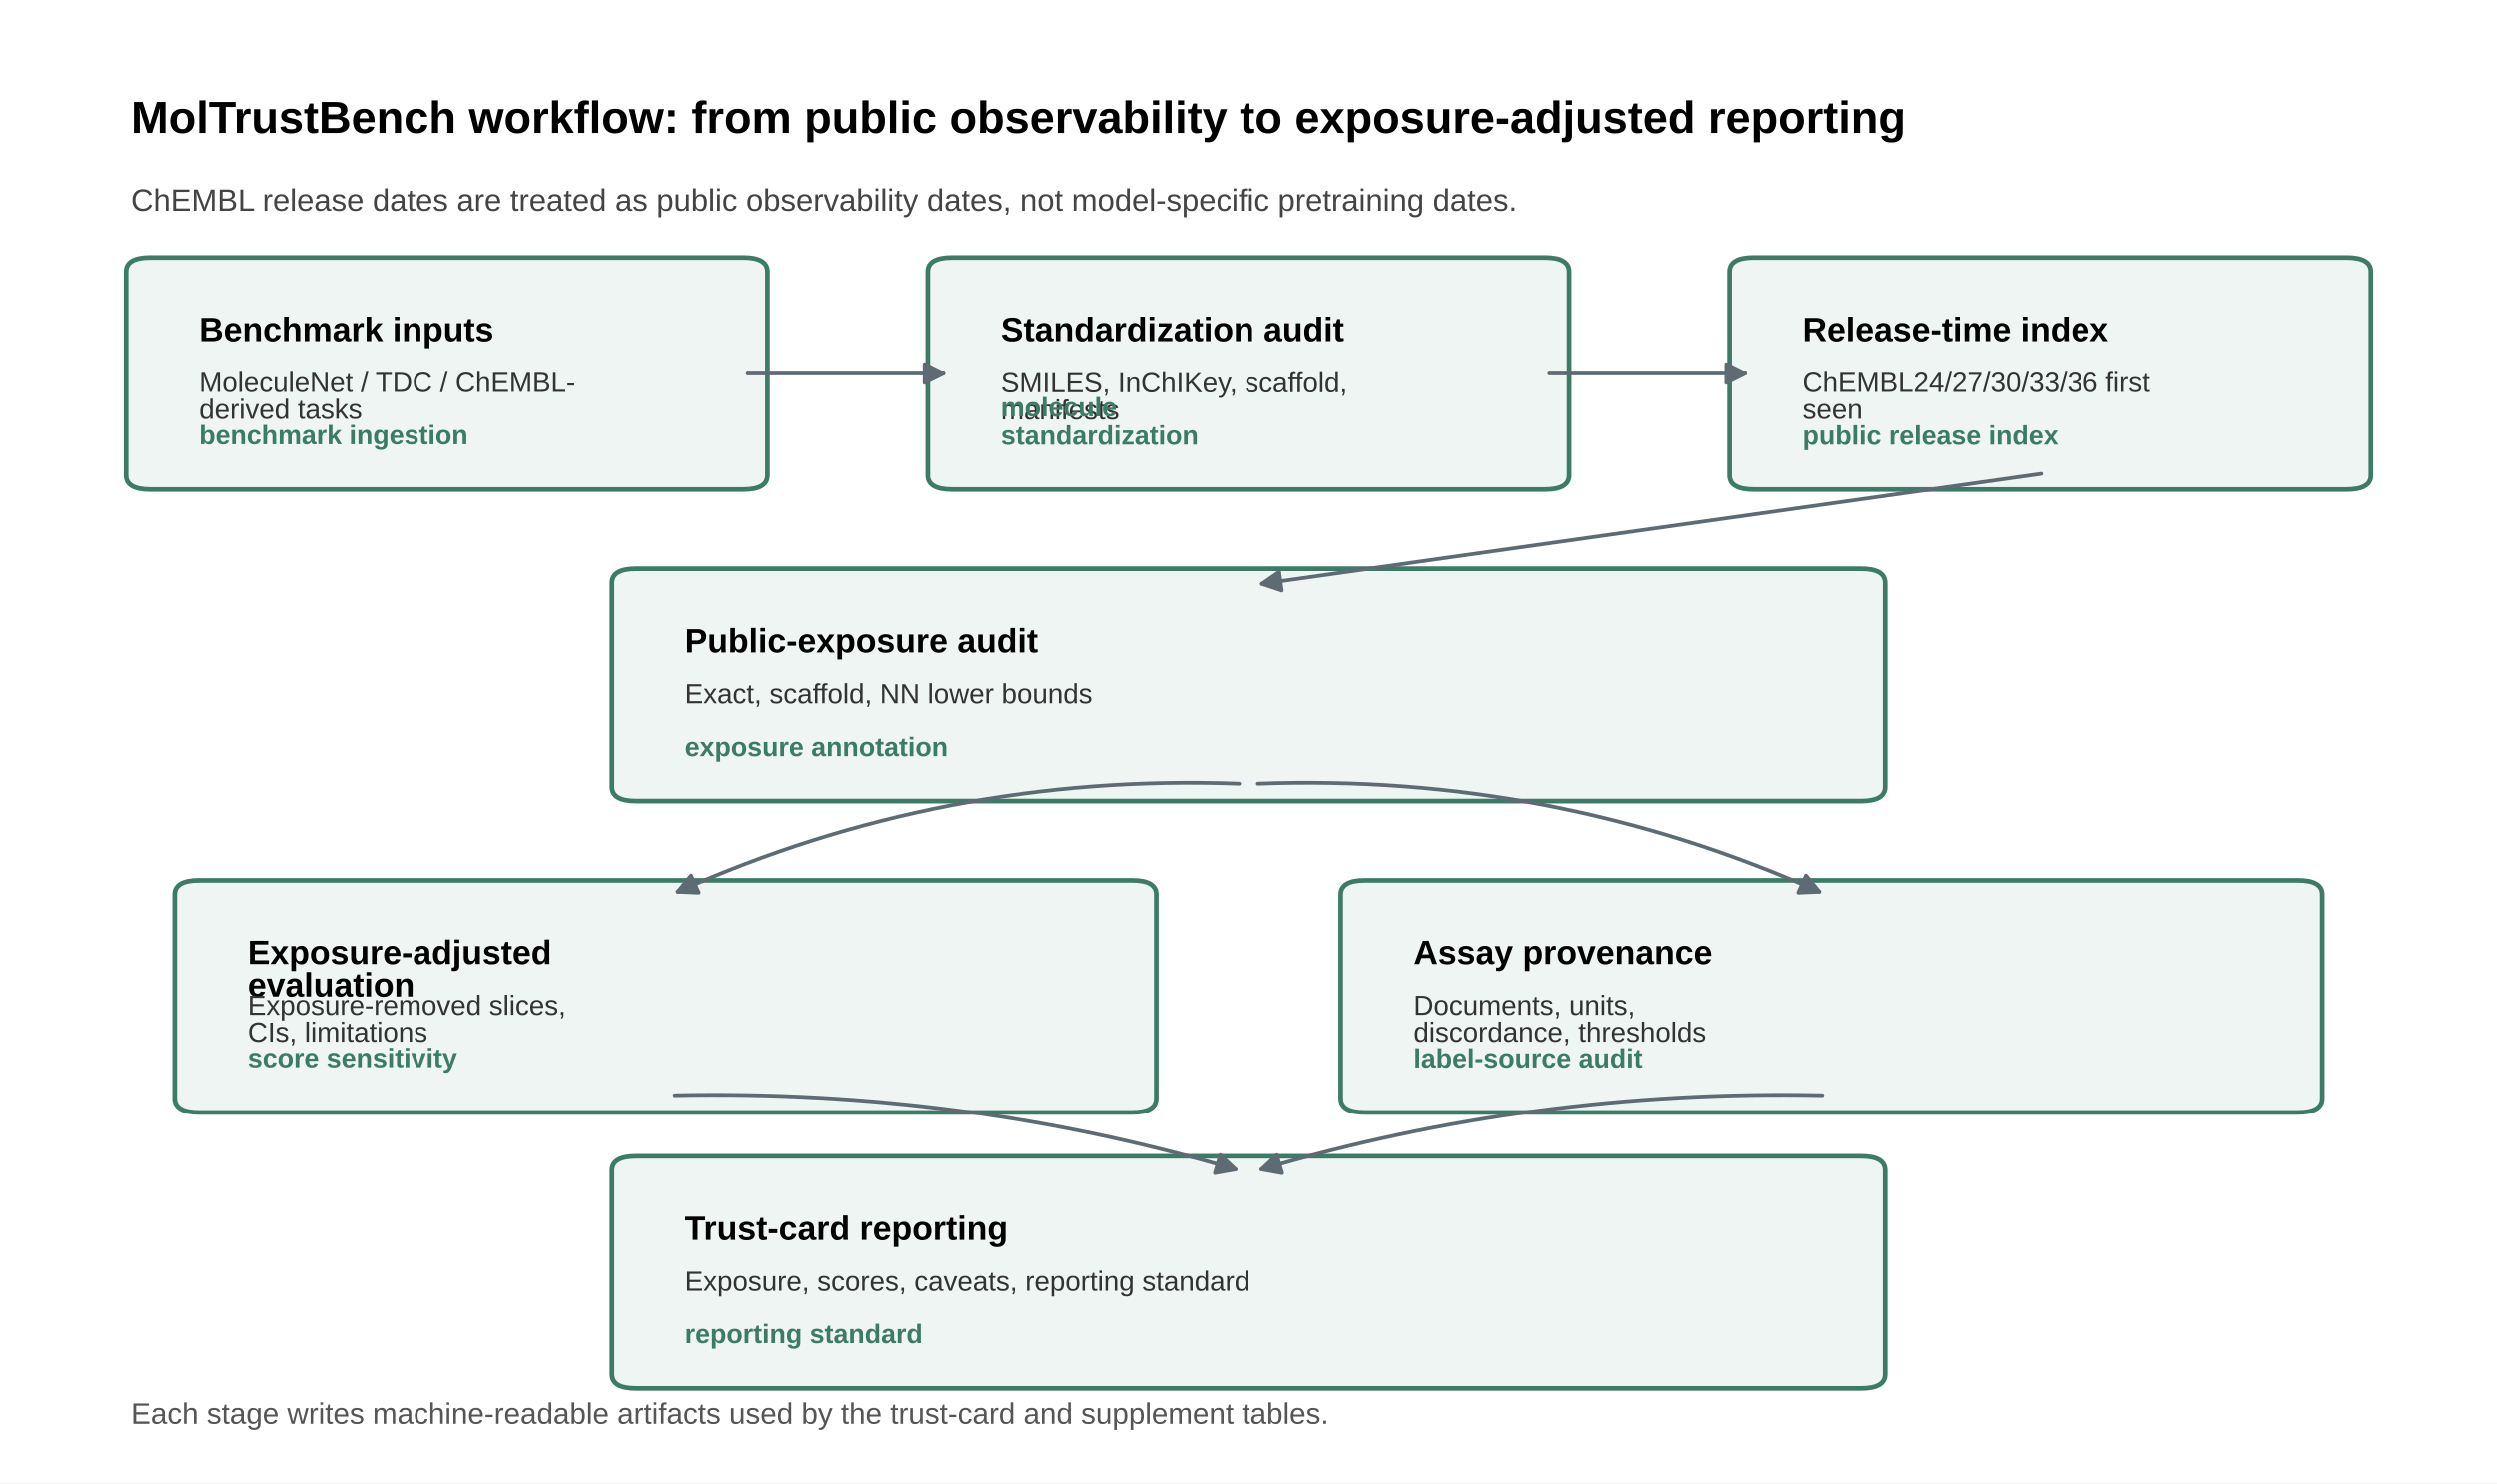
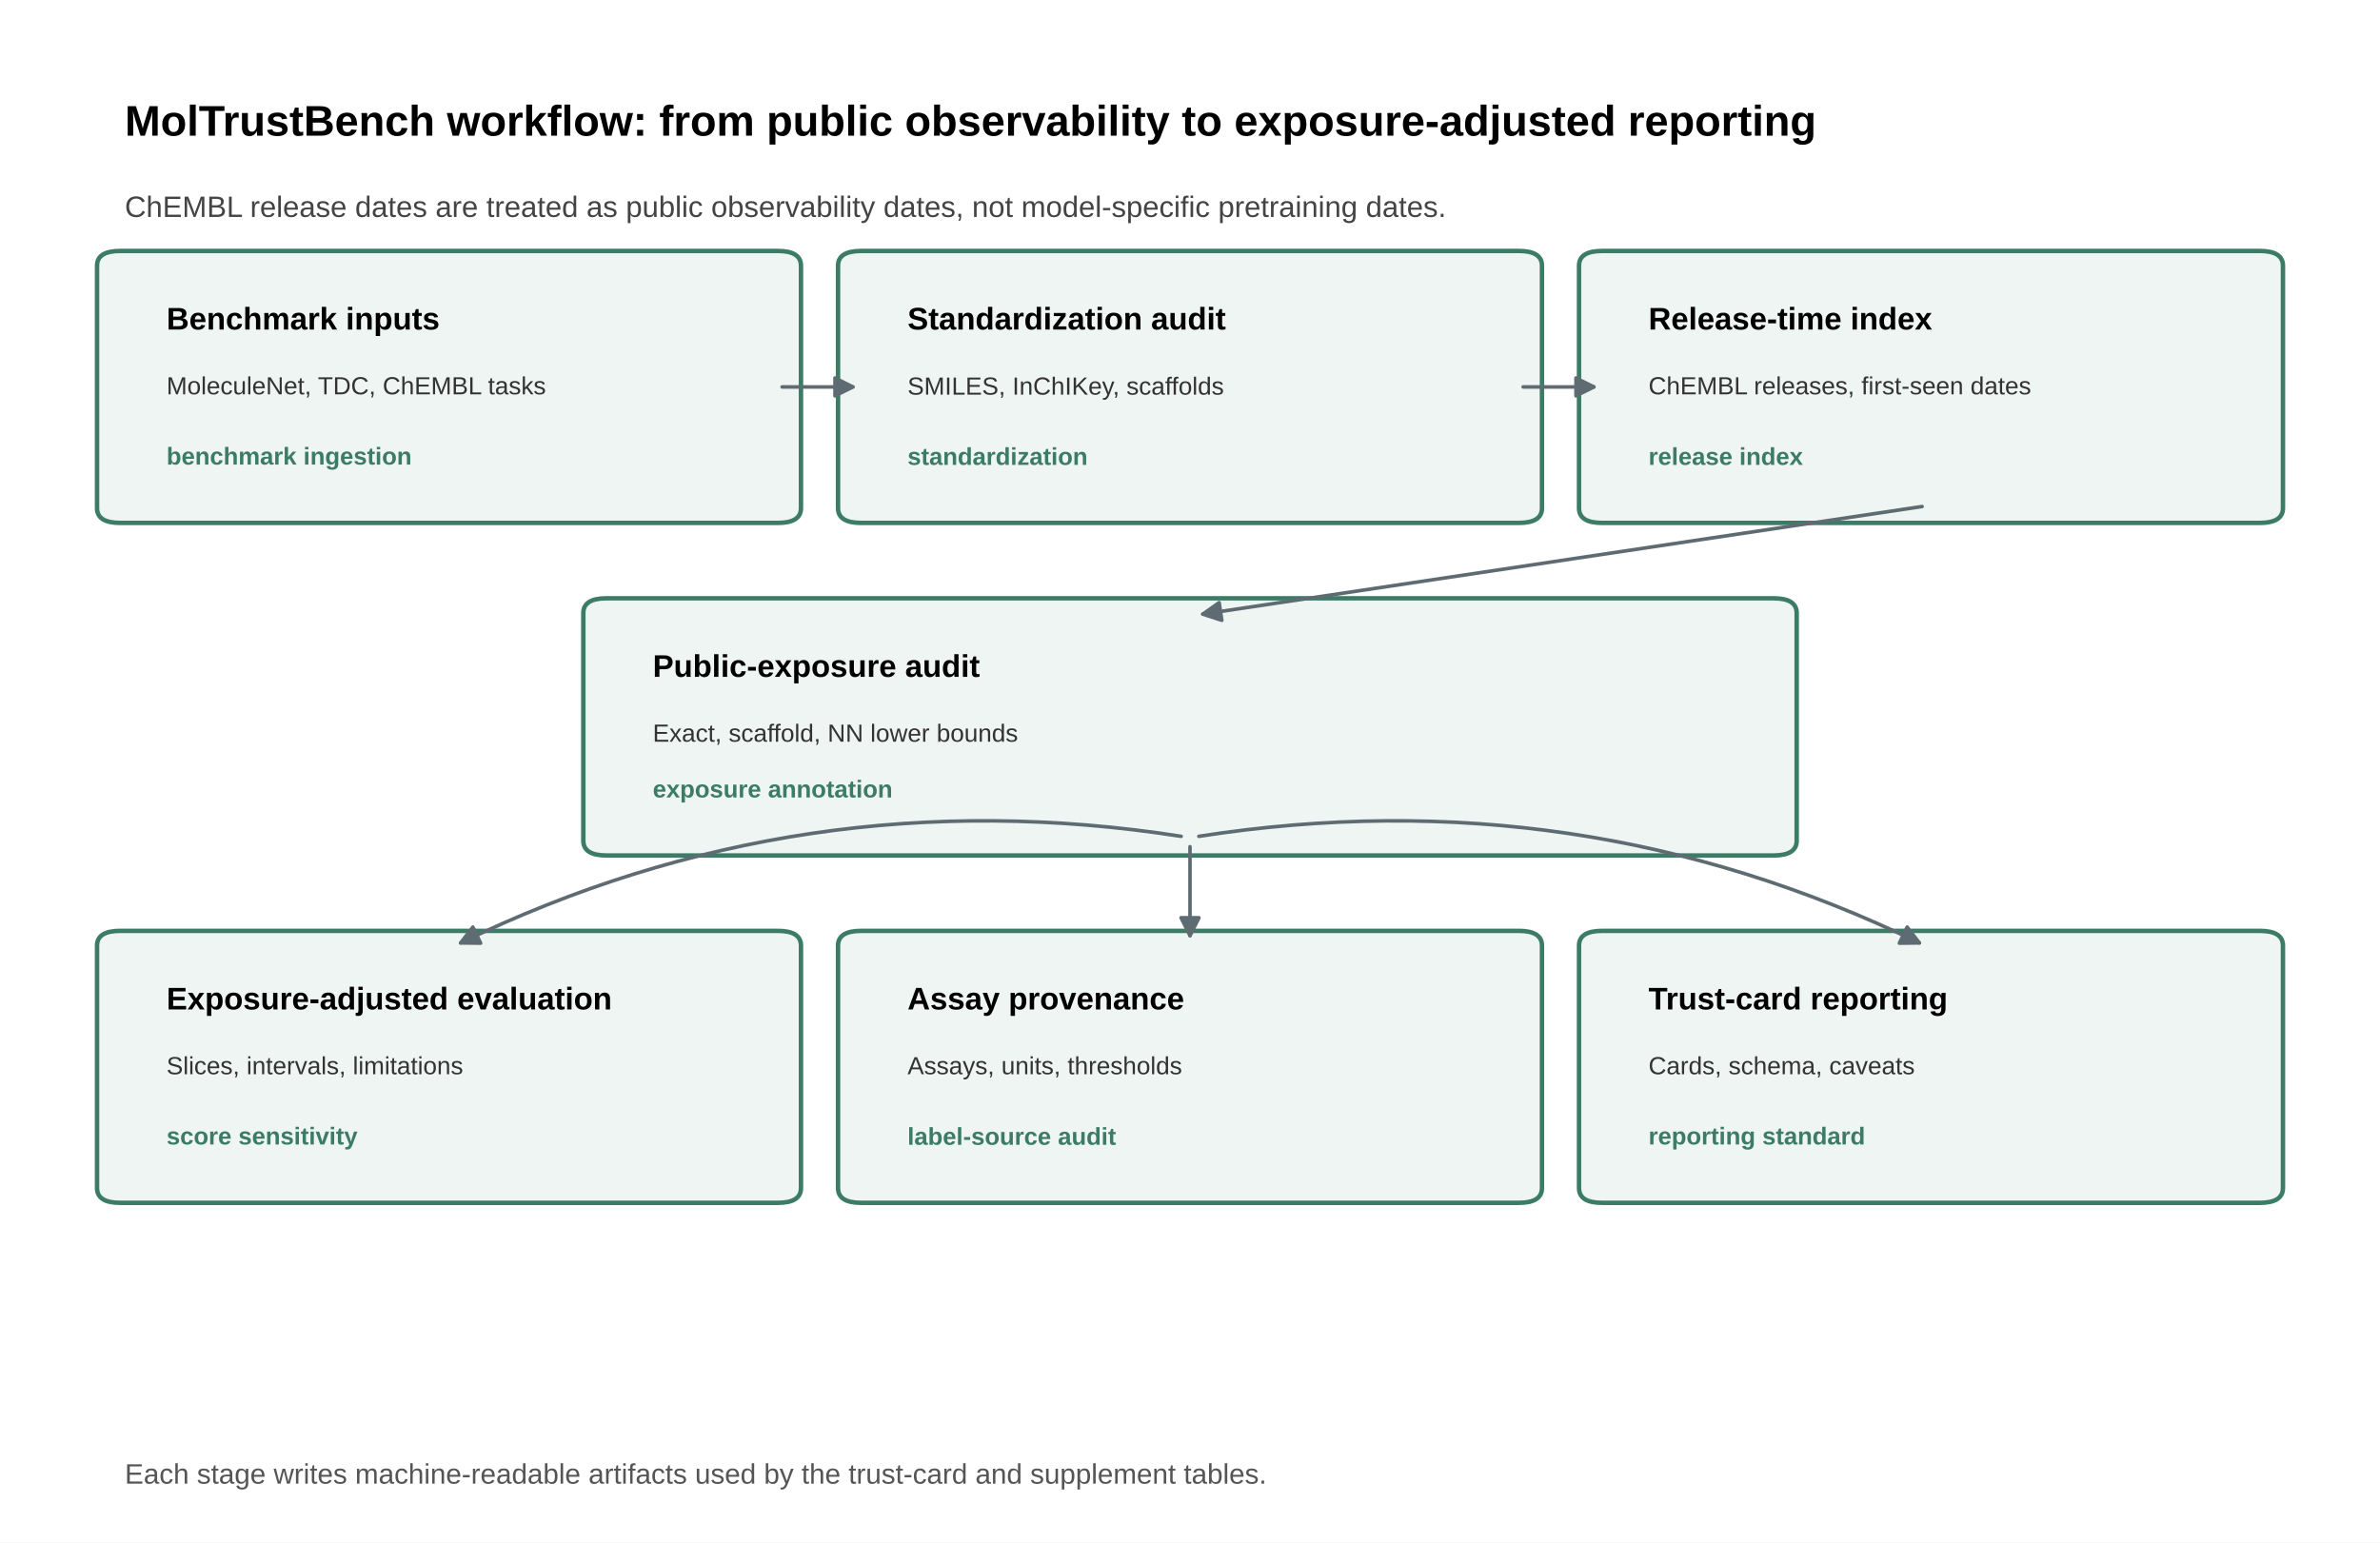
- <svg xmlns="http://www.w3.org/2000/svg" width="532.08pt" height="316.08pt" viewBox="0 0 532.08 316.08" version="1.1">
+ <svg xmlns="http://www.w3.org/2000/svg" width="532.08pt" height="344.88pt" viewBox="0 0 532.08 344.88" version="1.1">
  <defs>
    <style type="text/css">*{stroke-linejoin: round; stroke-linecap: butt}</style>
  </defs>
  <g id="figure_1">
    <g id="patch_1">
-       <path d="M 0 316.08 L 532.08 316.08 L 532.08 0 L 0 0 z " style="fill: #ffffff" />
+       <path d="M 0 344.88 L 532.08 344.88 L 532.08 0 L 0 0 z " style="fill: #ffffff" />
    </g>
    <g id="axes_1">
      <g id="patch_2">
-         <path d="M 32.049 104.341 L 158.363 104.341 Q 163.539 104.341 163.539 101.324 L 163.539 57.882 Q 163.539 54.865 158.363 54.865 L 32.049 54.865 Q 26.872 54.865 26.872 57.882 L 26.872 101.324 Q 26.872 104.341 32.049 104.341 z " clip-path="url(#pa964e00ade)" style="fill: #eef5f2; stroke: #3c7c66; stroke-linejoin: miter" />
+         <path d="M 26.872 116.919 L 173.893 116.919 Q 179.07 116.919 179.07 113.615 L 179.07 59.416 Q 179.07 56.111 173.893 56.111 L 26.872 56.111 Q 21.695 56.111 21.695 59.416 L 21.695 113.615 Q 21.695 116.919 26.872 116.919 z " clip-path="url(#pb9a8af052d)" style="fill: #eef5f2; stroke: #3c7c66; stroke-linejoin: miter" />
      </g>
      <g id="patch_3">
-         <path d="M 202.883 104.341 L 329.197 104.341 Q 334.374 104.341 334.374 101.324 L 334.374 57.882 Q 334.374 54.865 329.197 54.865 L 202.883 54.865 Q 197.706 54.865 197.706 57.882 L 197.706 101.324 Q 197.706 104.341 202.883 104.341 z " clip-path="url(#pa964e00ade)" style="fill: #eef5f2; stroke: #3c7c66; stroke-linejoin: miter" />
+         <path d="M 192.529 116.919 L 339.551 116.919 Q 344.727 116.919 344.727 113.615 L 344.727 59.416 Q 344.727 56.111 339.551 56.111 L 192.529 56.111 Q 187.353 56.111 187.353 59.416 L 187.353 113.615 Q 187.353 116.919 192.529 116.919 z " clip-path="url(#pb9a8af052d)" style="fill: #eef5f2; stroke: #3c7c66; stroke-linejoin: miter" />
      </g>
      <g id="patch_4">
-         <path d="M 373.717 104.341 L 500.031 104.341 Q 505.208 104.341 505.208 101.324 L 505.208 57.882 Q 505.208 54.865 500.031 54.865 L 373.717 54.865 Q 368.541 54.865 368.541 57.882 L 368.541 101.324 Q 368.541 104.341 373.717 104.341 z " clip-path="url(#pa964e00ade)" style="fill: #eef5f2; stroke: #3c7c66; stroke-linejoin: miter" />
+         <path d="M 358.187 116.919 L 505.208 116.919 Q 510.385 116.919 510.385 113.615 L 510.385 59.416 Q 510.385 56.111 505.208 56.111 L 358.187 56.111 Q 353.01 56.111 353.01 59.416 L 353.01 113.615 Q 353.01 116.919 358.187 116.919 z " clip-path="url(#pb9a8af052d)" style="fill: #eef5f2; stroke: #3c7c66; stroke-linejoin: miter" />
      </g>
      <g id="patch_5">
-         <path d="M 135.585 170.711 L 396.495 170.711 Q 401.672 170.711 401.672 167.694 L 401.672 124.252 Q 401.672 121.235 396.495 121.235 L 135.585 121.235 Q 130.408 121.235 130.408 124.252 L 130.408 167.694 Q 130.408 170.711 135.585 170.711 z " clip-path="url(#pa964e00ade)" style="fill: #eef5f2; stroke: #3c7c66; stroke-linejoin: miter" />
+         <path d="M 135.585 191.277 L 396.495 191.277 Q 401.672 191.277 401.672 187.973 L 401.672 137.079 Q 401.672 133.774 396.495 133.774 L 135.585 133.774 Q 130.408 133.774 130.408 137.079 L 130.408 187.973 Q 130.408 191.277 135.585 191.277 z " clip-path="url(#pb9a8af052d)" style="fill: #eef5f2; stroke: #3c7c66; stroke-linejoin: miter" />
      </g>
      <g id="patch_6">
-         <path d="M 42.402 237.08 L 241.191 237.08 Q 246.368 237.08 246.368 234.063 L 246.368 190.621 Q 246.368 187.605 241.191 187.605 L 42.402 187.605 Q 37.225 187.605 37.225 190.621 L 37.225 234.063 Q 37.225 237.08 42.402 237.08 z " clip-path="url(#pa964e00ade)" style="fill: #eef5f2; stroke: #3c7c66; stroke-linejoin: miter" />
+         <path d="M 26.872 268.94 L 173.893 268.94 Q 179.07 268.94 179.07 265.635 L 179.07 211.437 Q 179.07 208.132 173.893 208.132 L 26.872 208.132 Q 21.695 208.132 21.695 211.437 L 21.695 265.635 Q 21.695 268.94 26.872 268.94 z " clip-path="url(#pb9a8af052d)" style="fill: #eef5f2; stroke: #3c7c66; stroke-linejoin: miter" />
      </g>
      <g id="patch_7">
-         <path d="M 290.889 237.08 L 489.678 237.08 Q 494.855 237.08 494.855 234.063 L 494.855 190.621 Q 494.855 187.605 489.678 187.605 L 290.889 187.605 Q 285.712 187.605 285.712 190.621 L 285.712 234.063 Q 285.712 237.08 290.889 237.08 z " clip-path="url(#pa964e00ade)" style="fill: #eef5f2; stroke: #3c7c66; stroke-linejoin: miter" />
+         <path d="M 192.529 268.94 L 339.551 268.94 Q 344.727 268.94 344.727 265.635 L 344.727 211.437 Q 344.727 208.132 339.551 208.132 L 192.529 208.132 Q 187.353 208.132 187.353 211.437 L 187.353 265.635 Q 187.353 268.94 192.529 268.94 z " clip-path="url(#pb9a8af052d)" style="fill: #eef5f2; stroke: #3c7c66; stroke-linejoin: miter" />
      </g>
      <g id="patch_8">
-         <path d="M 135.585 295.908 L 396.495 295.908 Q 401.672 295.908 401.672 292.891 L 401.672 249.449 Q 401.672 246.432 396.495 246.432 L 135.585 246.432 Q 130.408 246.432 130.408 249.449 L 130.408 292.891 Q 130.408 295.908 135.585 295.908 z " clip-path="url(#pa964e00ade)" style="fill: #eef5f2; stroke: #3c7c66; stroke-linejoin: miter" />
+         <path d="M 358.187 268.94 L 505.208 268.94 Q 510.385 268.94 510.385 265.635 L 510.385 211.437 Q 510.385 208.132 505.208 208.132 L 358.187 208.132 Q 353.01 208.132 353.01 211.437 L 353.01 265.635 Q 353.01 268.94 358.187 268.94 z " clip-path="url(#pb9a8af052d)" style="fill: #eef5f2; stroke: #3c7c66; stroke-linejoin: miter" />
      </g>
      <g id="patch_9">
-         <path d="M 159.326 79.603 Q 180.622 79.603 201.024 79.603 " clip-path="url(#pa964e00ade)" style="fill: none; stroke: #5f6b73; stroke-width: 0.8; stroke-linecap: round" />
-         <path d="M 197.024 77.603 L 201.024 79.603 L 197.024 81.603 z " clip-path="url(#pa964e00ade)" style="fill: #5f6b73; stroke: #5f6b73; stroke-width: 0.8; stroke-linecap: round" />
+         <path d="M 174.857 86.515 Q 183.213 86.515 190.674 86.515 " clip-path="url(#pb9a8af052d)" style="fill: none; stroke: #5f6b73; stroke-width: 0.8; stroke-linecap: round" />
+         <path d="M 186.674 84.515 L 190.674 86.515 L 186.674 88.515 z " clip-path="url(#pb9a8af052d)" style="fill: #5f6b73; stroke: #5f6b73; stroke-width: 0.8; stroke-linecap: round" />
      </g>
      <g id="patch_10">
-         <path d="M 330.161 79.603 Q 351.457 79.603 371.858 79.603 " clip-path="url(#pa964e00ade)" style="fill: none; stroke: #5f6b73; stroke-width: 0.8; stroke-linecap: round" />
-         <path d="M 367.858 77.603 L 371.858 79.603 L 367.858 81.603 z " clip-path="url(#pa964e00ade)" style="fill: #5f6b73; stroke: #5f6b73; stroke-width: 0.8; stroke-linecap: round" />
+         <path d="M 340.515 86.515 Q 348.871 86.515 356.332 86.515 " clip-path="url(#pb9a8af052d)" style="fill: none; stroke: #5f6b73; stroke-width: 0.8; stroke-linecap: round" />
+         <path d="M 352.332 84.515 L 356.332 86.515 L 352.332 88.515 z " clip-path="url(#pb9a8af052d)" style="fill: #5f6b73; stroke: #5f6b73; stroke-width: 0.8; stroke-linecap: round" />
      </g>
      <g id="patch_11">
-         <path d="M 434.896 101 Q 351.459 112.788 268.907 124.45 " clip-path="url(#pa964e00ade)" style="fill: none; stroke: #5f6b73; stroke-width: 0.8; stroke-linecap: round" />
-         <path d="M 273.147 125.871 L 268.907 124.45 L 272.588 121.91 z " clip-path="url(#pa964e00ade)" style="fill: #5f6b73; stroke: #5f6b73; stroke-width: 0.8; stroke-linecap: round" />
+         <path d="M 429.718 113.25 Q 348.867 125.347 268.9 137.312 " clip-path="url(#pb9a8af052d)" style="fill: none; stroke: #5f6b73; stroke-width: 0.8; stroke-linecap: round" />
+         <path d="M 273.152 138.698 L 268.9 137.312 L 272.56 134.742 z " clip-path="url(#pb9a8af052d)" style="fill: #5f6b73; stroke: #5f6b73; stroke-width: 0.8; stroke-linecap: round" />
      </g>
      <g id="patch_12">
-         <path d="M 264.045 167.01 Q 201.11 164.699 144.434 190.038 " clip-path="url(#pa964e00ade)" style="fill: none; stroke: #5f6b73; stroke-width: 0.8; stroke-linecap: round" />
-         <path d="M 148.901 190.232 L 144.434 190.038 L 147.269 186.58 z " clip-path="url(#pa964e00ade)" style="fill: #5f6b73; stroke: #5f6b73; stroke-width: 0.8; stroke-linecap: round" />
+         <path d="M 264.062 186.997 Q 179.334 173.797 102.985 210.828 " clip-path="url(#pb9a8af052d)" style="fill: none; stroke: #5f6b73; stroke-width: 0.8; stroke-linecap: round" />
+         <path d="M 107.456 210.882 L 102.985 210.828 L 105.711 207.283 z " clip-path="url(#pb9a8af052d)" style="fill: #5f6b73; stroke: #5f6b73; stroke-width: 0.8; stroke-linecap: round" />
      </g>
      <g id="patch_13">
-         <path d="M 268.035 167.01 Q 330.97 164.699 387.646 190.038 " clip-path="url(#pa964e00ade)" style="fill: none; stroke: #5f6b73; stroke-width: 0.8; stroke-linecap: round" />
-         <path d="M 384.811 186.58 L 387.646 190.038 L 383.179 190.232 z " clip-path="url(#pa964e00ade)" style="fill: #5f6b73; stroke: #5f6b73; stroke-width: 0.8; stroke-linecap: round" />
+         <path d="M 266.04 189.312 Q 266.04 199.705 266.04 209.203 " clip-path="url(#pb9a8af052d)" style="fill: none; stroke: #5f6b73; stroke-width: 0.8; stroke-linecap: round" />
+         <path d="M 268.04 205.203 L 266.04 209.203 L 264.04 205.203 z " clip-path="url(#pb9a8af052d)" style="fill: #5f6b73; stroke: #5f6b73; stroke-width: 0.8; stroke-linecap: round" />
      </g>
      <g id="patch_14">
-         <path d="M 143.798 233.413 Q 205.205 232.125 263.264 249.229 " clip-path="url(#pa964e00ade)" style="fill: none; stroke: #5f6b73; stroke-width: 0.8; stroke-linecap: round" />
-         <path d="M 259.992 246.181 L 263.264 249.229 L 258.862 250.018 z " clip-path="url(#pa964e00ade)" style="fill: #5f6b73; stroke: #5f6b73; stroke-width: 0.8; stroke-linecap: round" />
-       </g>
-       <g id="patch_15">
-         <path d="M 388.282 233.413 Q 326.875 232.125 268.816 249.229 " clip-path="url(#pa964e00ade)" style="fill: none; stroke: #5f6b73; stroke-width: 0.8; stroke-linecap: round" />
-         <path d="M 273.218 250.018 L 268.816 249.229 L 272.088 246.181 z " clip-path="url(#pa964e00ade)" style="fill: #5f6b73; stroke: #5f6b73; stroke-width: 0.8; stroke-linecap: round" />
+         <path d="M 268.018 186.997 Q 352.746 173.797 429.095 210.828 " clip-path="url(#pb9a8af052d)" style="fill: none; stroke: #5f6b73; stroke-width: 0.8; stroke-linecap: round" />
+         <path d="M 426.369 207.283 L 429.095 210.828 L 424.624 210.882 z " clip-path="url(#pb9a8af052d)" style="fill: #5f6b73; stroke: #5f6b73; stroke-width: 0.8; stroke-linecap: round" />
      </g>
      <g id="text_1">
-         <text style="font-weight: 700; font-size: 7.2px; font-family: 'Arial', 'Helvetica', 'DejaVu Sans', sans-serif; text-anchor: start" x="42.402" y="72.69" transform="rotate(-0 42.40224 72.68963)">Benchmark inputs</text>
+         <text style="font-weight: 700; font-size: 7px; font-family: 'Arial', 'Helvetica', 'DejaVu Sans', sans-serif; text-anchor: start" x="37.225" y="73.68" transform="rotate(-0 37.22544 73.67975)">Benchmark inputs</text>
      </g>
      <g id="text_2">
-         <text style="font-size: 5.9px; font-family: 'Arial', 'Helvetica', 'DejaVu Sans', sans-serif; fill: #333333" transform="translate(42.40224 83.52463)">MoleculeNet / TDC / ChEMBL-</text>
-         <text style="font-size: 5.9px; font-family: 'Arial', 'Helvetica', 'DejaVu Sans', sans-serif; fill: #333333" transform="translate(42.40224 89.25821)">derived tasks</text>
+         <text style="font-size: 5.55px; font-family: 'Arial', 'Helvetica', 'DejaVu Sans', sans-serif; text-anchor: start; fill: #333333" x="37.225" y="88.174" transform="rotate(-0 37.22544 88.17443)">MoleculeNet, TDC, ChEMBL tasks</text>
      </g>
      <g id="text_3">
-         <text style="font-weight: 700; font-size: 5.7px; font-family: 'Arial', 'Helvetica', 'DejaVu Sans', sans-serif; text-anchor: start; fill: #3c7c66" x="42.402" y="94.694" transform="rotate(-0 42.40224 94.69425)">benchmark ingestion</text>
+         <text style="font-weight: 700; font-size: 5.45px; font-family: 'Arial', 'Helvetica', 'DejaVu Sans', sans-serif; text-anchor: start; fill: #3c7c66" x="37.225" y="103.875" transform="rotate(-0 37.22544 103.875)">benchmark ingestion</text>
      </g>
      <g id="text_4">
-         <text style="font-weight: 700; font-size: 7.2px; font-family: 'Arial', 'Helvetica', 'DejaVu Sans', sans-serif; text-anchor: start" x="213.237" y="72.69" transform="rotate(-0 213.2366 72.68963)">Standardization audit</text>
+         <text style="font-weight: 700; font-size: 7px; font-family: 'Arial', 'Helvetica', 'DejaVu Sans', sans-serif; text-anchor: start" x="202.883" y="73.68" transform="rotate(-0 202.883 73.67975)">Standardization audit</text>
      </g>
      <g id="text_5">
-         <text style="font-size: 5.9px; font-family: 'Arial', 'Helvetica', 'DejaVu Sans', sans-serif; fill: #333333" transform="translate(213.2366 83.59654)">SMILES, InChIKey, scaffold,</text>
-         <text style="font-size: 5.9px; font-family: 'Arial', 'Helvetica', 'DejaVu Sans', sans-serif; fill: #333333" transform="translate(213.2366 89.39926)">manifests</text>
+         <text style="font-size: 5.55px; font-family: 'Arial', 'Helvetica', 'DejaVu Sans', sans-serif; text-anchor: start; fill: #333333" x="202.883" y="88.242" transform="rotate(-0 202.883 88.24207)">SMILES, InChIKey, scaffolds</text>
      </g>
      <g id="text_6">
-         <text style="font-weight: 700; font-size: 5.7px; font-family: 'Arial', 'Helvetica', 'DejaVu Sans', sans-serif; fill: #3c7c66" transform="translate(213.2366 88.74826)">molecule</text>
-         <text style="font-weight: 700; font-size: 5.7px; font-family: 'Arial', 'Helvetica', 'DejaVu Sans', sans-serif; fill: #3c7c66" transform="translate(213.2366 94.76906)">standardization</text>
+         <text style="font-weight: 700; font-size: 5.45px; font-family: 'Arial', 'Helvetica', 'DejaVu Sans', sans-serif; text-anchor: start; fill: #3c7c66" x="202.883" y="103.947" transform="rotate(-0 202.883 103.9466)">standardization</text>
      </g>
      <g id="text_7">
-         <text style="font-weight: 700; font-size: 7.2px; font-family: 'Arial', 'Helvetica', 'DejaVu Sans', sans-serif; text-anchor: start" x="384.071" y="72.69" transform="rotate(-0 384.071 72.68963)">Release-time index</text>
+         <text style="font-weight: 700; font-size: 7px; font-family: 'Arial', 'Helvetica', 'DejaVu Sans', sans-serif; text-anchor: start" x="368.541" y="73.68" transform="rotate(-0 368.5406 73.67975)">Release-time index</text>
      </g>
      <g id="text_8">
-         <text style="font-size: 5.9px; font-family: 'Arial', 'Helvetica', 'DejaVu Sans', sans-serif; fill: #333333" transform="translate(384.071 83.52463)">ChEMBL24/27/30/33/36 first</text>
-         <text style="font-size: 5.9px; font-family: 'Arial', 'Helvetica', 'DejaVu Sans', sans-serif; fill: #333333" transform="translate(384.071 89.25821)">seen</text>
+         <text style="font-size: 5.55px; font-family: 'Arial', 'Helvetica', 'DejaVu Sans', sans-serif; text-anchor: start; fill: #333333" x="368.541" y="88.174" transform="rotate(-0 368.5406 88.17443)">ChEMBL releases, first-seen dates</text>
      </g>
      <g id="text_9">
-         <text style="font-weight: 700; font-size: 5.7px; font-family: 'Arial', 'Helvetica', 'DejaVu Sans', sans-serif; text-anchor: start; fill: #3c7c66" x="384.071" y="94.769" transform="rotate(-0 384.071 94.76906)">public release index</text>
+         <text style="font-weight: 700; font-size: 5.45px; font-family: 'Arial', 'Helvetica', 'DejaVu Sans', sans-serif; text-anchor: start; fill: #3c7c66" x="368.541" y="103.947" transform="rotate(-0 368.5406 103.9466)">release index</text>
      </g>
      <g id="text_10">
-         <text style="font-weight: 700; font-size: 7.2px; font-family: 'Arial', 'Helvetica', 'DejaVu Sans', sans-serif; text-anchor: start" x="145.938" y="139.059" transform="rotate(-0 145.9382 139.0592)">Public-exposure audit</text>
+         <text style="font-weight: 700; font-size: 7px; font-family: 'Arial', 'Helvetica', 'DejaVu Sans', sans-serif; text-anchor: start" x="145.938" y="151.343" transform="rotate(-0 145.9382 151.3425)">Public-exposure audit</text>
      </g>
      <g id="text_11">
-         <text style="font-size: 5.9px; font-family: 'Arial', 'Helvetica', 'DejaVu Sans', sans-serif; text-anchor: start; fill: #333333" x="145.938" y="149.894" transform="rotate(-0 145.9382 149.8942)">Exact, scaffold, NN lower bounds</text>
+         <text style="font-size: 5.55px; font-family: 'Arial', 'Helvetica', 'DejaVu Sans', sans-serif; text-anchor: start; fill: #333333" x="145.938" y="165.837" transform="rotate(-0 145.9382 165.8372)">Exact, scaffold, NN lower bounds</text>
      </g>
      <g id="text_12">
-         <text style="font-weight: 700; font-size: 5.7px; font-family: 'Arial', 'Helvetica', 'DejaVu Sans', sans-serif; text-anchor: start; fill: #3c7c66" x="145.938" y="161.139" transform="rotate(-0 145.9382 161.1387)">exposure annotation</text>
+         <text style="font-weight: 700; font-size: 5.45px; font-family: 'Arial', 'Helvetica', 'DejaVu Sans', sans-serif; text-anchor: start; fill: #3c7c66" x="145.938" y="178.305" transform="rotate(-0 145.9382 178.3046)">exposure annotation</text>
      </g>
      <g id="text_13">
-         <text style="font-weight: 700; font-size: 7.2px; font-family: 'Arial', 'Helvetica', 'DejaVu Sans', sans-serif" transform="translate(52.75584 205.4288)">Exposure-adjusted</text>
-         <text style="font-weight: 700; font-size: 7.2px; font-family: 'Arial', 'Helvetica', 'DejaVu Sans', sans-serif" transform="translate(52.75584 212.3555)">evaluation</text>
+         <text style="font-weight: 700; font-size: 7px; font-family: 'Arial', 'Helvetica', 'DejaVu Sans', sans-serif; text-anchor: start" x="37.225" y="225.701" transform="rotate(-0 37.22544 225.7005)">Exposure-adjusted evaluation</text>
      </g>
      <g id="text_14">
-         <text style="font-size: 5.9px; font-family: 'Arial', 'Helvetica', 'DejaVu Sans', sans-serif; fill: #333333" transform="translate(52.75584 216.2638)">Exposure-removed slices,</text>
-         <text style="font-size: 5.9px; font-family: 'Arial', 'Helvetica', 'DejaVu Sans', sans-serif; fill: #333333" transform="translate(52.75584 221.9974)">CIs, limitations</text>
+         <text style="font-size: 5.55px; font-family: 'Arial', 'Helvetica', 'DejaVu Sans', sans-serif; text-anchor: start; fill: #333333" x="37.225" y="240.195" transform="rotate(-0 37.22544 240.1952)">Slices, intervals, limitations</text>
      </g>
      <g id="text_15">
-         <text style="font-weight: 700; font-size: 5.7px; font-family: 'Arial', 'Helvetica', 'DejaVu Sans', sans-serif; text-anchor: start; fill: #3c7c66" x="52.756" y="227.433" transform="rotate(-0 52.75584 227.4334)">score sensitivity</text>
+         <text style="font-weight: 700; font-size: 5.45px; font-family: 'Arial', 'Helvetica', 'DejaVu Sans', sans-serif; text-anchor: start; fill: #3c7c66" x="37.225" y="255.896" transform="rotate(-0 37.22544 255.8958)">score sensitivity</text>
      </g>
      <g id="text_16">
-         <text style="font-weight: 700; font-size: 7.2px; font-family: 'Arial', 'Helvetica', 'DejaVu Sans', sans-serif; text-anchor: start" x="301.242" y="205.429" transform="rotate(-0 301.2422 205.4288)">Assay provenance</text>
+         <text style="font-weight: 700; font-size: 7px; font-family: 'Arial', 'Helvetica', 'DejaVu Sans', sans-serif; text-anchor: start" x="202.883" y="225.701" transform="rotate(-0 202.883 225.7005)">Assay provenance</text>
      </g>
      <g id="text_17">
-         <text style="font-size: 5.9px; font-family: 'Arial', 'Helvetica', 'DejaVu Sans', sans-serif; fill: #333333" transform="translate(301.2422 216.2638)">Documents, units,</text>
-         <text style="font-size: 5.9px; font-family: 'Arial', 'Helvetica', 'DejaVu Sans', sans-serif; fill: #333333" transform="translate(301.2422 221.9974)">discordance, thresholds</text>
+         <text style="font-size: 5.55px; font-family: 'Arial', 'Helvetica', 'DejaVu Sans', sans-serif; text-anchor: start; fill: #333333" x="202.883" y="240.195" transform="rotate(-0 202.883 240.1952)">Assays, units, thresholds</text>
      </g>
      <g id="text_18">
-         <text style="font-weight: 700; font-size: 5.7px; font-family: 'Arial', 'Helvetica', 'DejaVu Sans', sans-serif; text-anchor: start; fill: #3c7c66" x="301.242" y="227.508" transform="rotate(-0 301.2422 227.5083)">label-source audit</text>
+         <text style="font-weight: 700; font-size: 5.45px; font-family: 'Arial', 'Helvetica', 'DejaVu Sans', sans-serif; text-anchor: start; fill: #3c7c66" x="202.883" y="255.967" transform="rotate(-0 202.883 255.9674)">label-source audit</text>
      </g>
      <g id="text_19">
-         <text style="font-weight: 700; font-size: 7.2px; font-family: 'Arial', 'Helvetica', 'DejaVu Sans', sans-serif; text-anchor: start" x="145.938" y="264.256" transform="rotate(-0 145.9382 264.2564)">Trust-card reporting</text>
+         <text style="font-weight: 700; font-size: 7px; font-family: 'Arial', 'Helvetica', 'DejaVu Sans', sans-serif; text-anchor: start" x="368.541" y="225.701" transform="rotate(-0 368.5406 225.7005)">Trust-card reporting</text>
      </g>
      <g id="text_20">
-         <text style="font-size: 5.9px; font-family: 'Arial', 'Helvetica', 'DejaVu Sans', sans-serif; text-anchor: start; fill: #333333" x="145.938" y="275.091" transform="rotate(-0 145.9382 275.0914)">Exposure, scores, caveats, reporting standard</text>
+         <text style="font-size: 5.55px; font-family: 'Arial', 'Helvetica', 'DejaVu Sans', sans-serif; text-anchor: start; fill: #333333" x="368.541" y="240.195" transform="rotate(-0 368.5406 240.1952)">Cards, schema, caveats</text>
      </g>
      <g id="text_21">
-         <text style="font-weight: 700; font-size: 5.7px; font-family: 'Arial', 'Helvetica', 'DejaVu Sans', sans-serif; text-anchor: start; fill: #3c7c66" x="145.938" y="286.261" transform="rotate(-0 145.9382 286.261)">reporting standard</text>
+         <text style="font-weight: 700; font-size: 5.45px; font-family: 'Arial', 'Helvetica', 'DejaVu Sans', sans-serif; text-anchor: start; fill: #3c7c66" x="368.541" y="255.896" transform="rotate(-0 368.5406 255.8958)">reporting standard</text>
      </g>
      <g id="text_22">
-         <text style="font-weight: 700; font-size: 9.6px; font-family: 'Arial', 'Helvetica', 'DejaVu Sans', sans-serif; text-anchor: start" x="27.907" y="28.318" transform="rotate(-0 27.9072 28.3176)">MolTrustBench workflow: from public observability to exposure-adjusted reporting</text>
+         <text style="font-weight: 700; font-size: 9.6px; font-family: 'Arial', 'Helvetica', 'DejaVu Sans', sans-serif; text-anchor: start" x="27.907" y="30.334" transform="rotate(-0 27.9072 30.3336)">MolTrustBench workflow: from public observability to exposure-adjusted reporting</text>
      </g>
      <g id="text_23">
-         <text style="font-size: 6.6px; font-family: 'Arial', 'Helvetica', 'DejaVu Sans', sans-serif; text-anchor: start; fill: #444444" x="27.907" y="44.91" transform="rotate(-0 27.9072 44.91)">ChEMBL release dates are treated as public observability dates, not model-specific pretraining dates.</text>
+         <text style="font-size: 6.6px; font-family: 'Arial', 'Helvetica', 'DejaVu Sans', sans-serif; text-anchor: start; fill: #444444" x="27.907" y="48.51" transform="rotate(-0 27.9072 48.51)">ChEMBL release dates are treated as public observability dates, not model-specific pretraining dates.</text>
      </g>
      <g id="text_24">
-         <text style="font-size: 6.3px; font-family: 'Arial', 'Helvetica', 'DejaVu Sans', sans-serif; text-anchor: start; fill: #555555" x="27.907" y="303.45" transform="rotate(-0 27.9072 303.4498)">Each stage writes machine-readable artifacts used by the trust-card and supplement tables.</text>
+         <text style="font-size: 6.3px; font-family: 'Arial', 'Helvetica', 'DejaVu Sans', sans-serif; text-anchor: start; fill: #555555" x="27.907" y="331.731" transform="rotate(-0 27.9072 331.7314)">Each stage writes machine-readable artifacts used by the trust-card and supplement tables.</text>
      </g>
    </g>
  </g>
  <defs>
-     <clipPath id="pa964e00ade">
-       <rect x="7.2" y="7.2" width="517.68" height="301.68" />
+     <clipPath id="pb9a8af052d">
+       <rect x="7.2" y="7.2" width="517.68" height="330.48" />
    </clipPath>
  </defs>
</svg>
